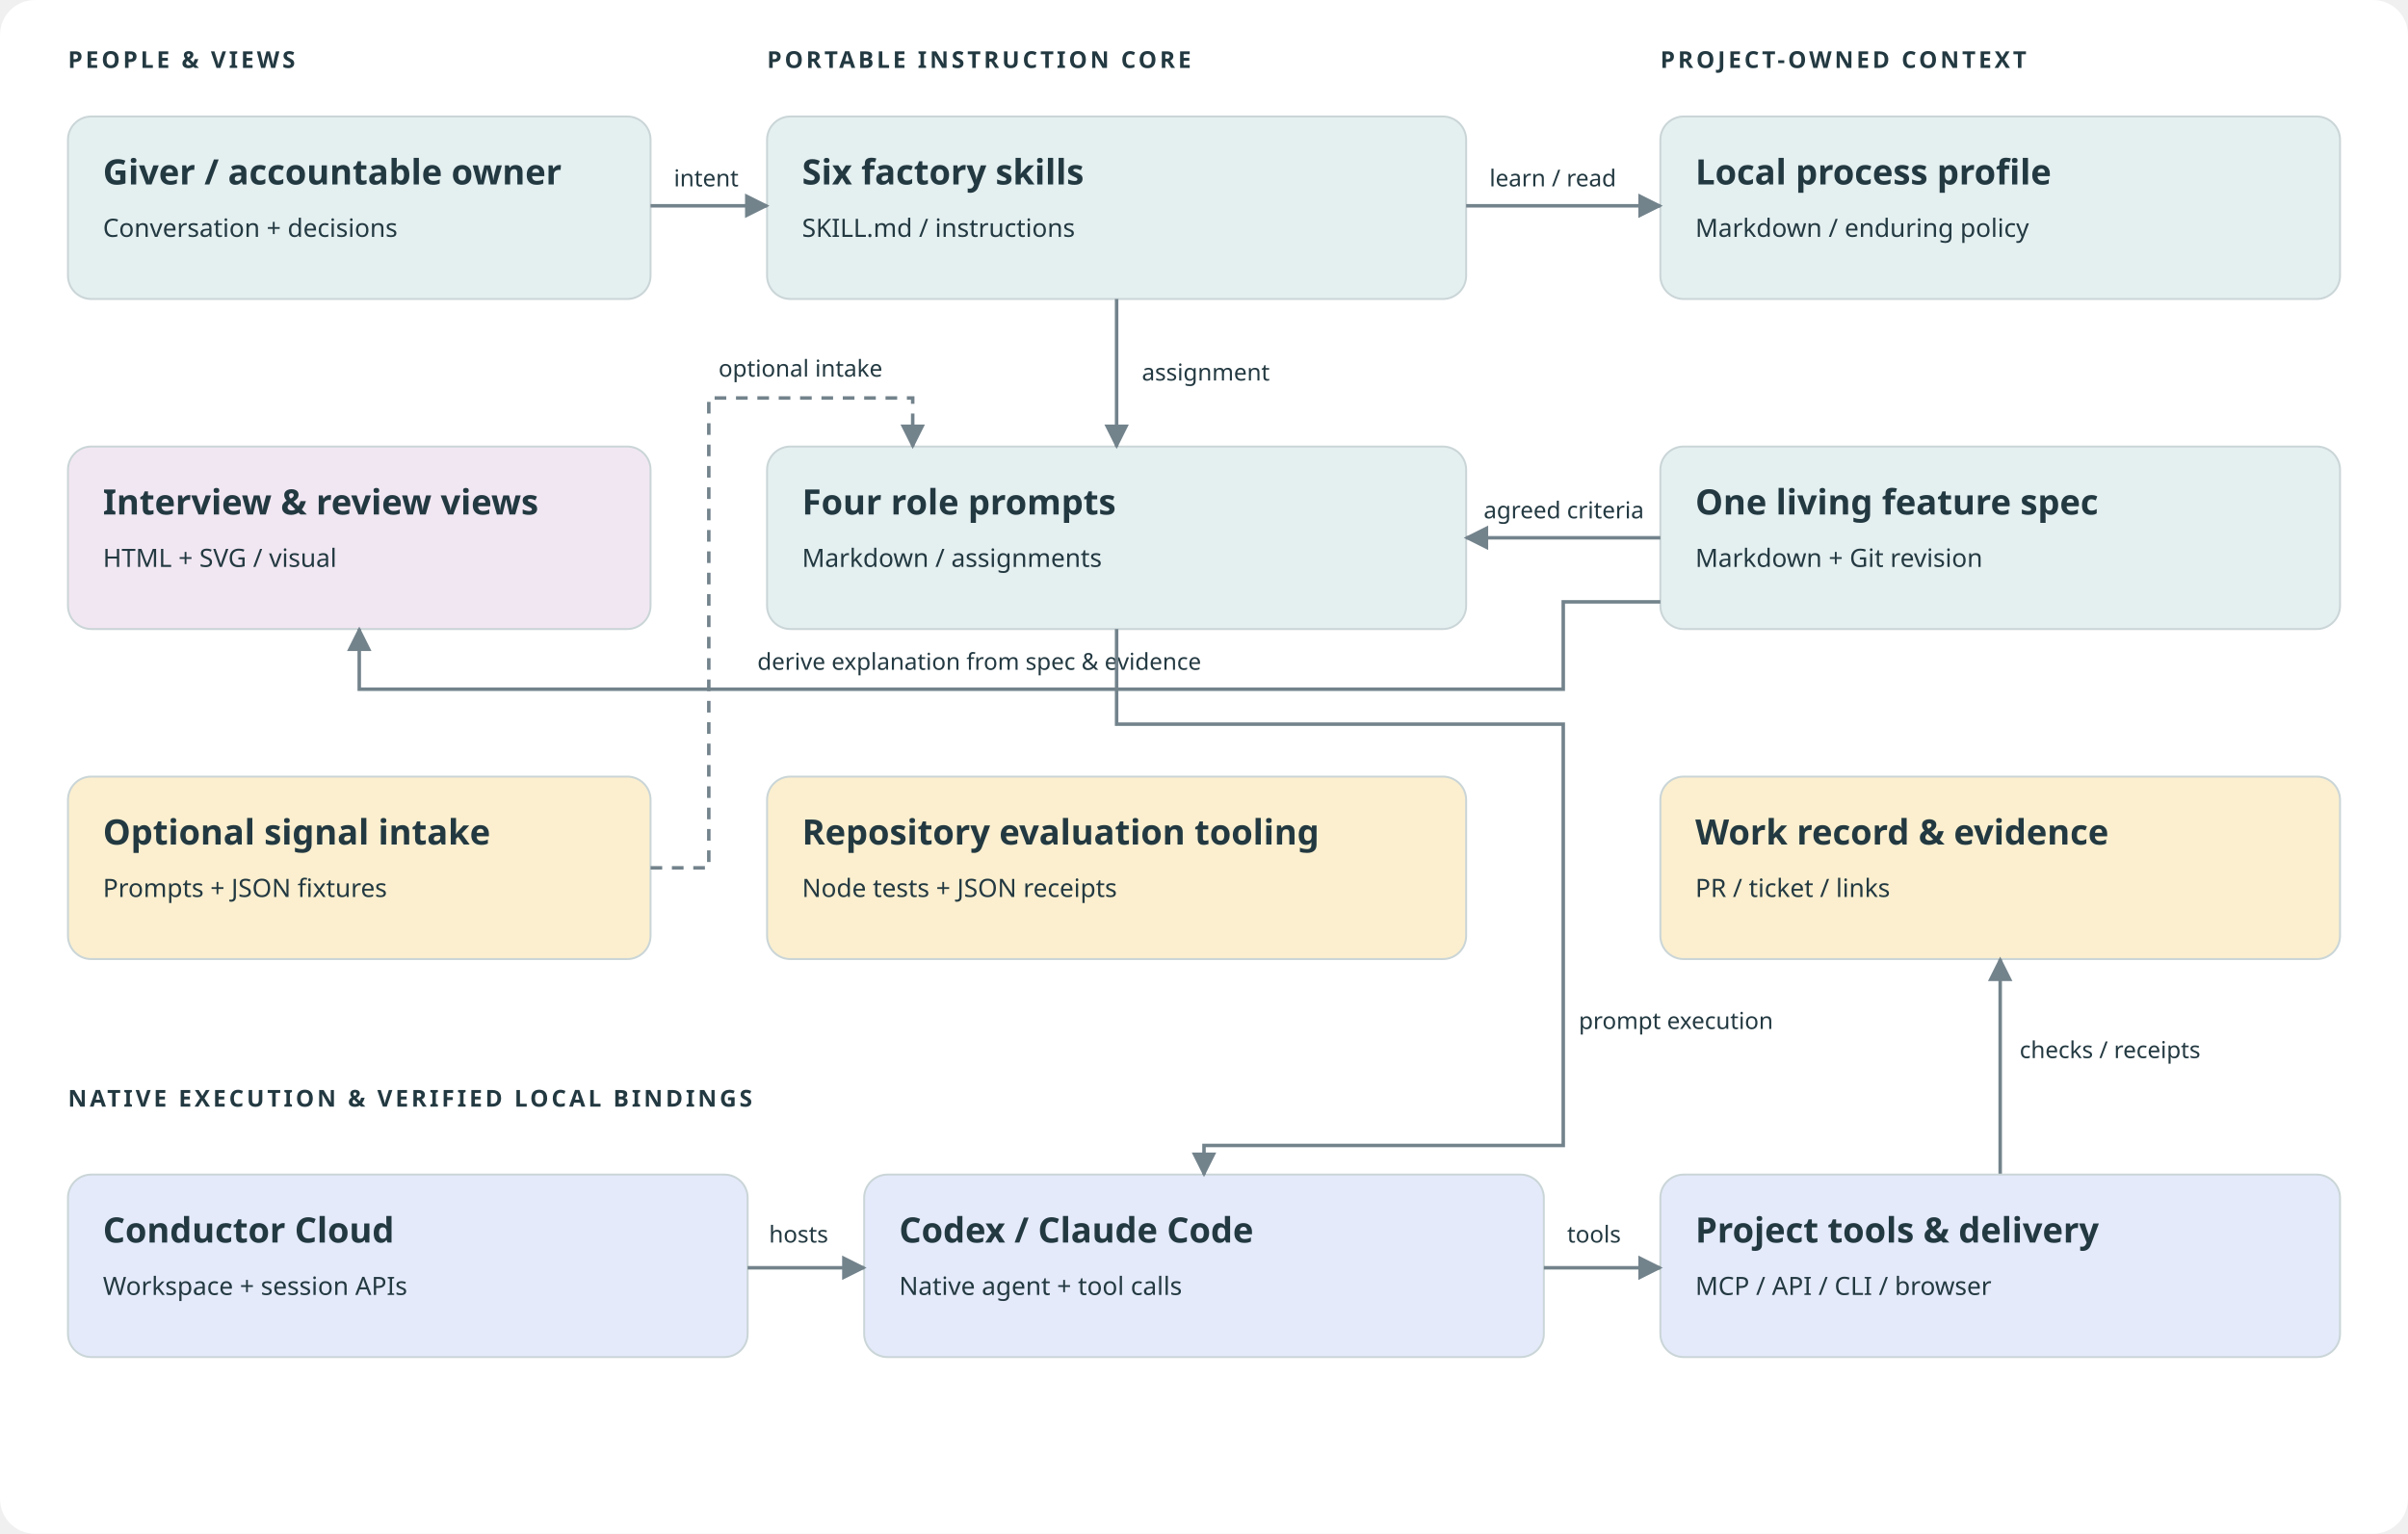
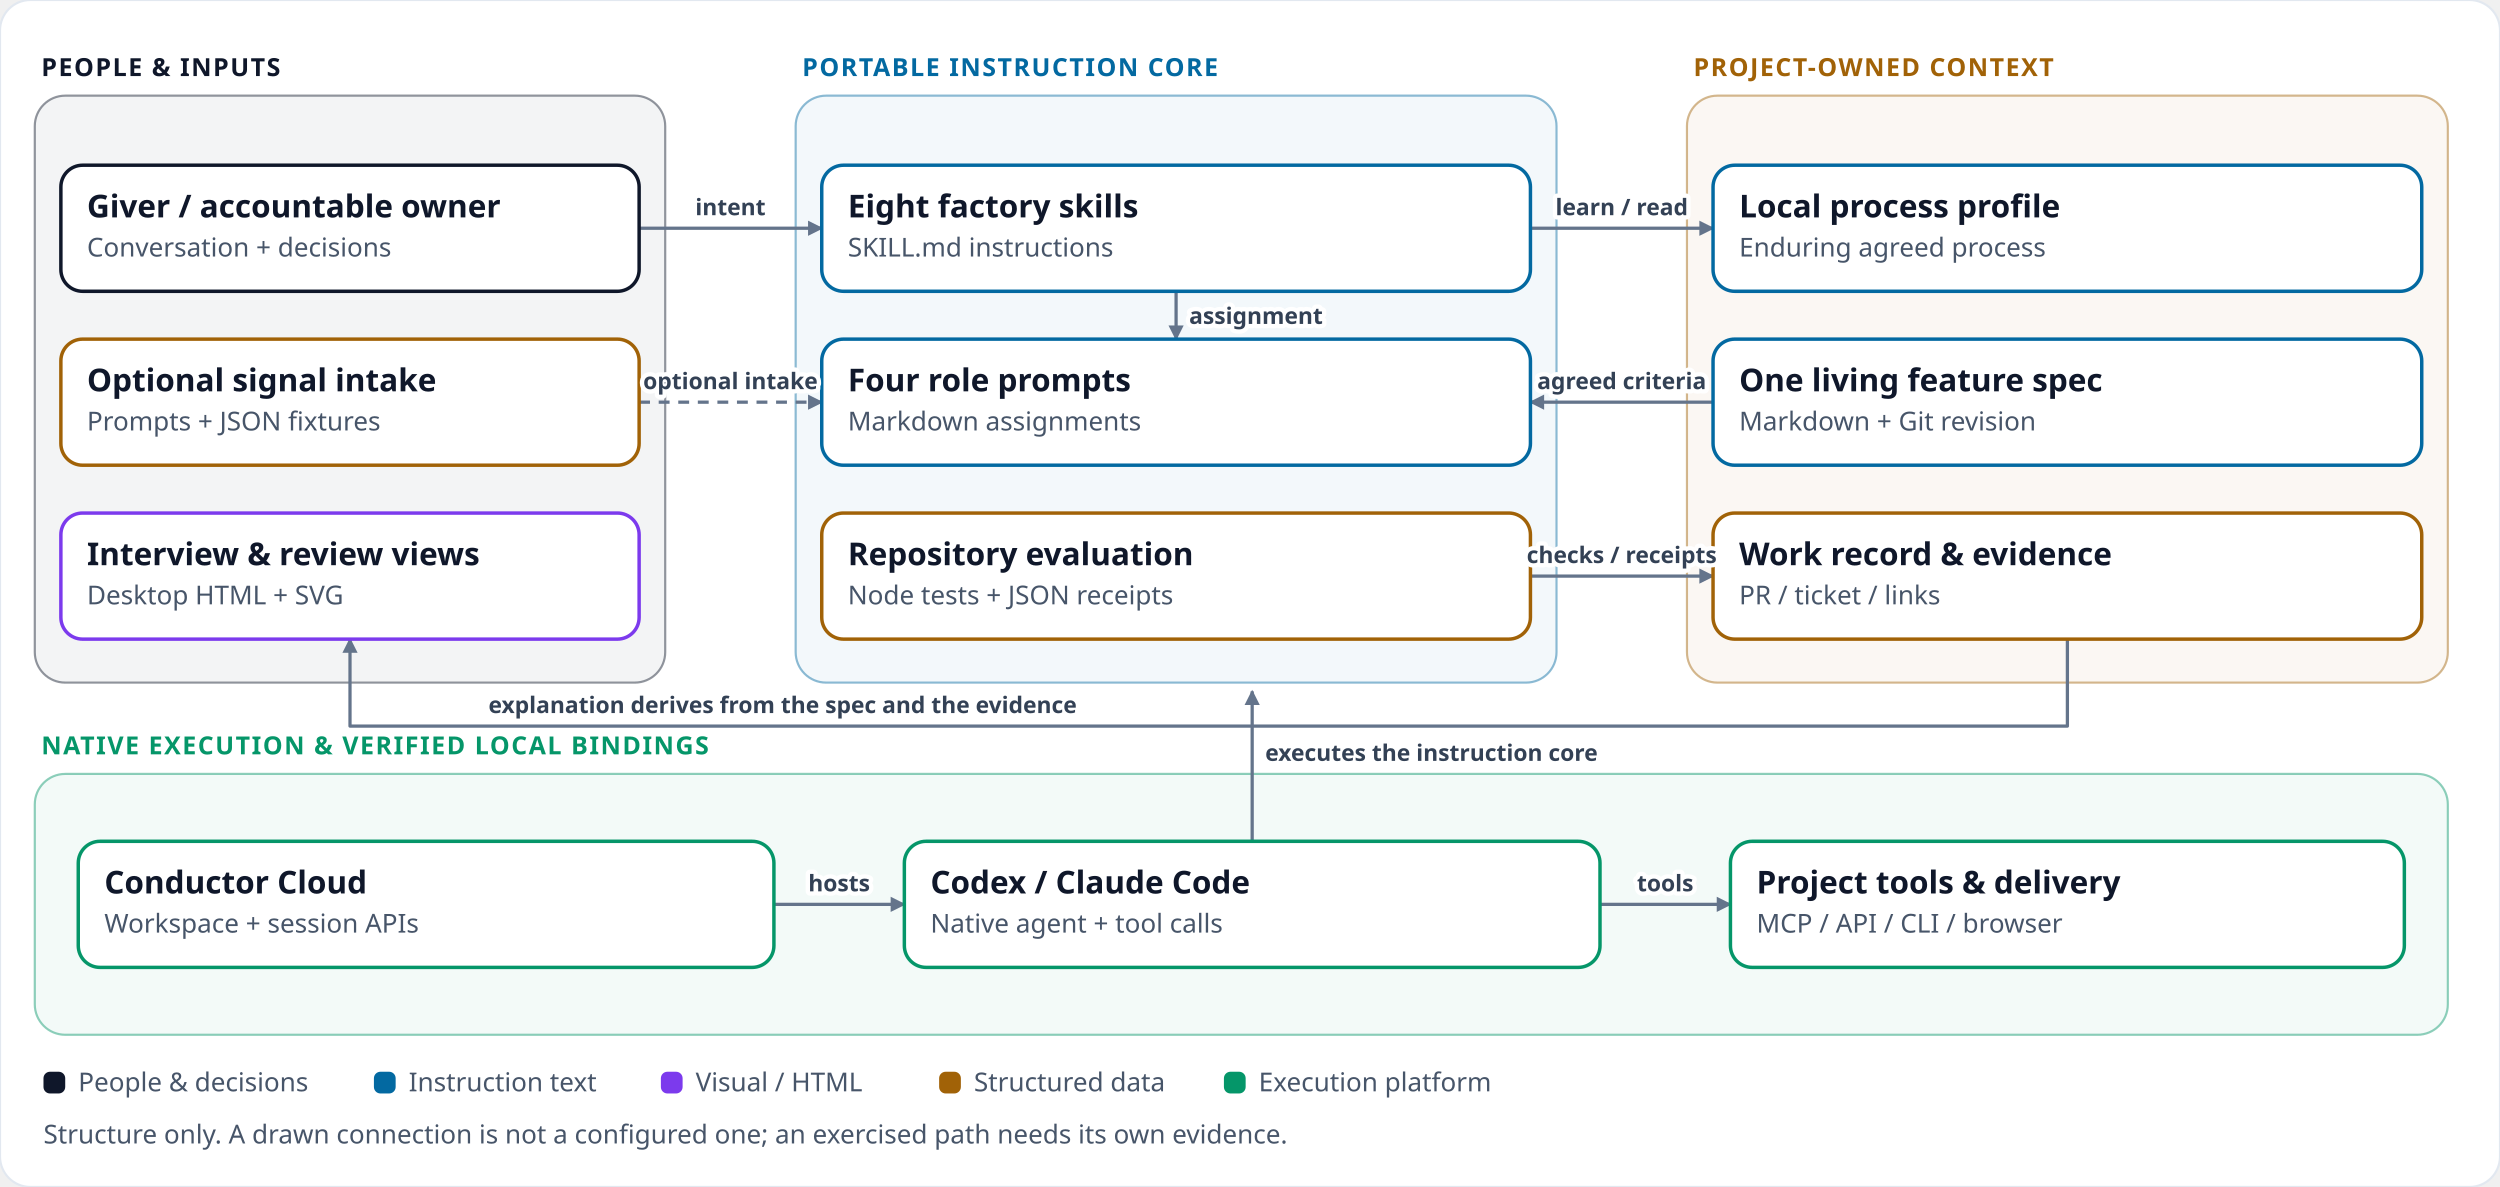
- <svg xmlns="http://www.w3.org/2000/svg" viewBox="0 0 1240 790" role="img" aria-label="System boundaries and component interfaces">
+ <svg xmlns="http://www.w3.org/2000/svg" viewBox="0 0 1150 546" role="img" aria-label="System boundaries and component interfaces">
  <defs>
-     <marker id="arrow" viewBox="0 0 10 10" refX="9" refY="5" markerWidth="7" markerHeight="7" orient="auto-start-reverse">
-       <path d="M 0 0 L 10 5 L 0 10 z" fill="#73838c" />
+     <marker id="e64748b" viewBox="0 0 10 10" refX="9" refY="5" markerWidth="7" markerHeight="7" markerUnits="userSpaceOnUse" orient="auto">
+       <path d="M0,0L10,5L0,10z" fill="#64748b" />
+     </marker>
+     <marker id="s64748b" viewBox="0 0 10 10" refX="1" refY="5" markerWidth="7" markerHeight="7" markerUnits="userSpaceOnUse" orient="auto">
+       <path d="M10,0L0,5L10,10z" fill="#64748b" />
    </marker>
  </defs>
-   <style>text{font-family:system-ui,sans-serif;fill:#233941}.node{cursor:pointer}.node:focus rect,.node:hover rect{stroke:#206a70;stroke-width:3}.edge{fill:none;stroke:#73838c;stroke-width:1.8;marker-end:url(#arrow)}.dim{opacity:.16}</style>
-   <rect width="100%" height="100%" rx="18" fill="#fff" />
-   <text x="35" y="35" font-size="12" font-weight="700" letter-spacing="1.5">PEOPLE &amp; VIEWS</text>
-   <text x="395" y="35" font-size="12" font-weight="700" letter-spacing="1.5">PORTABLE INSTRUCTION CORE</text>
-   <text x="855" y="35" font-size="12" font-weight="700" letter-spacing="1.5">PROJECT-OWNED CONTEXT</text>
-   <g class="node" data-id="owner" data-type="text" role="button" tabindex="0" aria-label="Inspect Giver / accountable owner">
-     <rect x="35" y="60" width="300" height="94" rx="12" fill="#e4eff0" stroke="#cad5d7" />
-     <text x="53" y="95" font-size="18" font-weight="650">Giver / accountable owner</text>
-     <text x="53" y="122" font-size="13" fill="#5e727b">Conversation + decisions</text>
+   <style>text{font-family:system-ui,-apple-system,'Segoe UI',sans-serif}.t{font:600 14.5px system-ui,sans-serif;fill:#0f172a}.s{font:12px system-ui,sans-serif;fill:#475569}.g{font:700 11.5px system-ui,sans-serif;letter-spacing:.06em}.a{font:600 10.5px system-ui,sans-serif;fill:#334155;paint-order:stroke;stroke:#fff;stroke-width:4px;stroke-linejoin:round}.bn{font:800 9.5px system-ui,sans-serif;fill:#fff;letter-spacing:.06em}.node{cursor:pointer}.node rect{transition:stroke-width .1s}.node:focus rect,.node:hover rect{stroke-width:3}.node:focus{outline:none}.edge{fill:none;stroke:#64748b;stroke-width:1.5;stroke-linejoin:round}</style>
+   <rect width="1150" height="546" rx="14" fill="#fff" stroke="#e2e8f0" />
+   <rect x="16" y="44" width="290" height="270" rx="14" fill="#0f172a" fill-opacity=".05" stroke="#0f172a" stroke-opacity=".45" />
+   <text class="g" x="19" y="35" fill="#0f172a">PEOPLE &amp; INPUTS</text>
+   <rect x="366" y="44" width="350" height="270" rx="14" fill="#0369a1" fill-opacity=".05" stroke="#0369a1" stroke-opacity=".45" />
+   <text class="g" x="369" y="35" fill="#0369a1">PORTABLE INSTRUCTION CORE</text>
+   <rect x="776" y="44" width="350" height="270" rx="14" fill="#a16207" fill-opacity=".05" stroke="#a16207" stroke-opacity=".45" />
+   <text class="g" x="779" y="35" fill="#a16207">PROJECT-OWNED CONTEXT</text>
+   <rect x="16" y="356" width="1110" height="120" rx="14" fill="#059669" fill-opacity=".05" stroke="#059669" stroke-opacity=".45" />
+   <text class="g" x="19" y="347" fill="#059669">NATIVE EXECUTION &amp; VERIFIED LOCAL BINDINGS</text>
+   <rect x="20" y="493" width="10" height="10" rx="3" fill="#0f172a" />
+   <rect x="172" y="493" width="10" height="10" rx="3" fill="#0369a1" />
+   <rect x="304" y="493" width="10" height="10" rx="3" fill="#7c3aed" />
+   <rect x="432" y="493" width="10" height="10" rx="3" fill="#a16207" />
+   <rect x="563" y="493" width="10" height="10" rx="3" fill="#059669" />
+   <path class="edge" d="M294 105 H378" stroke="#64748b" marker-end="url(#e64748b)" />
+   <path class="edge" d="M704 105 H788" stroke="#64748b" marker-end="url(#e64748b)" />
+   <path class="edge" d="M541 134 V156" stroke="#64748b" marker-end="url(#e64748b)" />
+   <path class="edge" d="M788 185 H704" stroke="#64748b" marker-end="url(#e64748b)" />
+   <path class="edge" d="M294 185 H378" stroke="#64748b" stroke-dasharray="5 4" marker-end="url(#e64748b)" />
+   <path class="edge" d="M704 265 H788" stroke="#64748b" marker-end="url(#e64748b)" />
+   <path class="edge" d="M951 294 V334 H161 V294" stroke="#64748b" marker-end="url(#e64748b)" />
+   <path class="edge" d="M576 387 V318" stroke="#64748b" marker-end="url(#e64748b)" />
+   <path class="edge" d="M356 416 H416" stroke="#64748b" marker-end="url(#e64748b)" />
+   <path class="edge" d="M736 416 H796" stroke="#64748b" marker-end="url(#e64748b)" />
+   <g class="node" data-id="owner" data-type="text" role="button" tabindex="0" aria-label="Giver / accountable owner — Conversation + decisions">
+     <rect x="28" y="76" width="266" height="58" rx="10" fill="#fff" stroke="#0f172a" stroke-width="1.6" />
+     <text class="t" x="40" y="100">Giver / accountable owner</text>
+     <text class="s" x="40" y="118">Conversation + decisions</text>
  </g>
-   <g class="node" data-id="views" data-type="visual" role="button" tabindex="0" aria-label="Inspect Interview &amp; review views">
-     <rect x="35" y="230" width="300" height="94" rx="12" fill="#f1e7f2" stroke="#cad5d7" />
-     <text x="53" y="265" font-size="18" font-weight="650">Interview &amp; review views</text>
-     <text x="53" y="292" font-size="13" fill="#5e727b">HTML + SVG / visual</text>
+   <g class="node" data-id="signals" data-type="structured" role="button" tabindex="0" aria-label="Optional signal intake — Prompts + JSON fixtures">
+     <rect x="28" y="156" width="266" height="58" rx="10" fill="#fff" stroke="#a16207" stroke-width="1.6" />
+     <text class="t" x="40" y="180">Optional signal intake</text>
+     <text class="s" x="40" y="198">Prompts + JSON fixtures</text>
  </g>
-   <g class="node" data-id="signals" data-type="structured" role="button" tabindex="0" aria-label="Inspect Optional signal intake">
-     <rect x="35" y="400" width="300" height="94" rx="12" fill="#fbefcf" stroke="#cad5d7" />
-     <text x="53" y="435" font-size="18" font-weight="650">Optional signal intake</text>
-     <text x="53" y="462" font-size="13" fill="#5e727b">Prompts + JSON fixtures</text>
+   <g class="node" data-id="views" data-type="visual" role="button" tabindex="0" aria-label="Interview &amp; review views — Desktop HTML + SVG">
+     <rect x="28" y="236" width="266" height="58" rx="10" fill="#fff" stroke="#7c3aed" stroke-width="1.6" />
+     <text class="t" x="40" y="260">Interview &amp; review views</text>
+     <text class="s" x="40" y="278">Desktop HTML + SVG</text>
  </g>
-   <g class="node" data-id="skills" data-type="text" role="button" tabindex="0" aria-label="Inspect Six factory skills">
-     <rect x="395" y="60" width="360" height="94" rx="12" fill="#e4eff0" stroke="#cad5d7" />
-     <text x="413" y="95" font-size="18" font-weight="650">Six factory skills</text>
-     <text x="413" y="122" font-size="13" fill="#5e727b">SKILL.md / instructions</text>
+   <g class="node" data-id="skills" data-type="text" role="button" tabindex="0" aria-label="Eight factory skills — SKILL.md instructions">
+     <rect x="378" y="76" width="326" height="58" rx="10" fill="#fff" stroke="#0369a1" stroke-width="1.6" />
+     <text class="t" x="390" y="100">Eight factory skills</text>
+     <text class="s" x="390" y="118">SKILL.md instructions</text>
  </g>
-   <g class="node" data-id="prompts" data-type="text" role="button" tabindex="0" aria-label="Inspect Four role prompts">
-     <rect x="395" y="230" width="360" height="94" rx="12" fill="#e4eff0" stroke="#cad5d7" />
-     <text x="413" y="265" font-size="18" font-weight="650">Four role prompts</text>
-     <text x="413" y="292" font-size="13" fill="#5e727b">Markdown / assignments</text>
+   <g class="node" data-id="prompts" data-type="text" role="button" tabindex="0" aria-label="Four role prompts — Markdown assignments">
+     <rect x="378" y="156" width="326" height="58" rx="10" fill="#fff" stroke="#0369a1" stroke-width="1.6" />
+     <text class="t" x="390" y="180">Four role prompts</text>
+     <text class="s" x="390" y="198">Markdown assignments</text>
  </g>
-   <g class="node" data-id="evals" data-type="structured" role="button" tabindex="0" aria-label="Inspect Repository evaluation tooling">
-     <rect x="395" y="400" width="360" height="94" rx="12" fill="#fbefcf" stroke="#cad5d7" />
-     <text x="413" y="435" font-size="18" font-weight="650">Repository evaluation tooling</text>
-     <text x="413" y="462" font-size="13" fill="#5e727b">Node tests + JSON receipts</text>
+   <g class="node" data-id="evals" data-type="structured" role="button" tabindex="0" aria-label="Repository evaluation — Node tests + JSON receipts">
+     <rect x="378" y="236" width="326" height="58" rx="10" fill="#fff" stroke="#a16207" stroke-width="1.6" />
+     <text class="t" x="390" y="260">Repository evaluation</text>
+     <text class="s" x="390" y="278">Node tests + JSON receipts</text>
  </g>
-   <g class="node" data-id="profile" data-type="text" role="button" tabindex="0" aria-label="Inspect Local process profile">
-     <rect x="855" y="60" width="350" height="94" rx="12" fill="#e4eff0" stroke="#cad5d7" />
-     <text x="873" y="95" font-size="18" font-weight="650">Local process profile</text>
-     <text x="873" y="122" font-size="13" fill="#5e727b">Markdown / enduring policy</text>
+   <g class="node" data-id="profile" data-type="text" role="button" tabindex="0" aria-label="Local process profile — Enduring agreed process">
+     <rect x="788" y="76" width="326" height="58" rx="10" fill="#fff" stroke="#0369a1" stroke-width="1.6" />
+     <text class="t" x="800" y="100">Local process profile</text>
+     <text class="s" x="800" y="118">Enduring agreed process</text>
  </g>
-   <g class="node" data-id="spec" data-type="text" role="button" tabindex="0" aria-label="Inspect One living feature spec">
-     <rect x="855" y="230" width="350" height="94" rx="12" fill="#e4eff0" stroke="#cad5d7" />
-     <text x="873" y="265" font-size="18" font-weight="650">One living feature spec</text>
-     <text x="873" y="292" font-size="13" fill="#5e727b">Markdown + Git revision</text>
+   <g class="node" data-id="spec" data-type="text" role="button" tabindex="0" aria-label="One living feature spec — Markdown + Git revision">
+     <rect x="788" y="156" width="326" height="58" rx="10" fill="#fff" stroke="#0369a1" stroke-width="1.6" />
+     <text class="t" x="800" y="180">One living feature spec</text>
+     <text class="s" x="800" y="198">Markdown + Git revision</text>
  </g>
-   <g class="node" data-id="record" data-type="structured" role="button" tabindex="0" aria-label="Inspect Work record &amp; evidence">
-     <rect x="855" y="400" width="350" height="94" rx="12" fill="#fbefcf" stroke="#cad5d7" />
-     <text x="873" y="435" font-size="18" font-weight="650">Work record &amp; evidence</text>
-     <text x="873" y="462" font-size="13" fill="#5e727b">PR / ticket / links</text>
+   <g class="node" data-id="record" data-type="structured" role="button" tabindex="0" aria-label="Work record &amp; evidence — PR / ticket / links">
+     <rect x="788" y="236" width="326" height="58" rx="10" fill="#fff" stroke="#a16207" stroke-width="1.6" />
+     <text class="t" x="800" y="260">Work record &amp; evidence</text>
+     <text class="s" x="800" y="278">PR / ticket / links</text>
  </g>
-   <path class="edge" d="M335 106 H395" />
-   <text x="347" y="96" font-size="12" fill="#5e727b">intent</text>
-   <path class="edge" d="M755 106 H855" />
-   <text x="767" y="96" font-size="12" fill="#5e727b">learn / read</text>
-   <path class="edge" d="M575 154 V230" />
-   <text x="588" y="196" font-size="12" fill="#5e727b">assignment</text>
-   <path class="edge" d="M855 277 H755" />
-   <text x="764" y="267" font-size="12" fill="#5e727b">agreed criteria</text>
-   <path class="edge" d="M855 310 H805 V355 H185 V324" />
-   <text x="390" y="345" font-size="12" fill="#5e727b">derive explanation from spec &amp; evidence</text>
-   <path class="edge" stroke-dasharray="6 5" d="M335 447 H365 V205 H470 V230" />
-   <text x="370" y="194" font-size="12" fill="#5e727b">optional intake</text>
-   <path class="edge" d="M1030 605 V494" />
-   <text x="1040" y="545" font-size="12" fill="#5e727b">checks / receipts</text>
-   <text x="35" y="570" font-size="12" font-weight="700" letter-spacing="1.5">NATIVE EXECUTION &amp; VERIFIED LOCAL BINDINGS</text>
-   <g class="node" data-id="conductor" data-type="execution" role="button" tabindex="0" aria-label="Inspect Conductor Cloud">
-     <rect x="35" y="605" width="350" height="94" rx="12" fill="#e4eafa" stroke="#cad5d7" />
-     <text x="53" y="640" font-size="18" font-weight="650">Conductor Cloud</text>
-     <text x="53" y="667" font-size="13" fill="#5e727b">Workspace + session APIs</text>
+   <g class="node" data-id="conductor" data-type="execution" role="button" tabindex="0" aria-label="Conductor Cloud — Workspace + session APIs">
+     <rect x="36" y="387" width="320" height="58" rx="10" fill="#fff" stroke="#059669" stroke-width="1.6" />
+     <text class="t" x="48" y="411">Conductor Cloud</text>
+     <text class="s" x="48" y="429">Workspace + session APIs</text>
  </g>
-   <g class="node" data-id="harness" data-type="execution" role="button" tabindex="0" aria-label="Inspect Codex / Claude Code">
-     <rect x="445" y="605" width="350" height="94" rx="12" fill="#e4eafa" stroke="#cad5d7" />
-     <text x="463" y="640" font-size="18" font-weight="650">Codex / Claude Code</text>
-     <text x="463" y="667" font-size="13" fill="#5e727b">Native agent + tool calls</text>
+   <g class="node" data-id="harness" data-type="execution" role="button" tabindex="0" aria-label="Codex / Claude Code — Native agent + tool calls">
+     <rect x="416" y="387" width="320" height="58" rx="10" fill="#fff" stroke="#059669" stroke-width="1.6" />
+     <text class="t" x="428" y="411">Codex / Claude Code</text>
+     <text class="s" x="428" y="429">Native agent + tool calls</text>
  </g>
-   <g class="node" data-id="bindings" data-type="execution" role="button" tabindex="0" aria-label="Inspect Project tools &amp; delivery">
-     <rect x="855" y="605" width="350" height="94" rx="12" fill="#e4eafa" stroke="#cad5d7" />
-     <text x="873" y="640" font-size="18" font-weight="650">Project tools &amp; delivery</text>
-     <text x="873" y="667" font-size="13" fill="#5e727b">MCP / API / CLI / browser</text>
+   <g class="node" data-id="bindings" data-type="execution" role="button" tabindex="0" aria-label="Project tools &amp; delivery — MCP / API / CLI / browser">
+     <rect x="796" y="387" width="310" height="58" rx="10" fill="#fff" stroke="#059669" stroke-width="1.6" />
+     <text class="t" x="808" y="411">Project tools &amp; delivery</text>
+     <text class="s" x="808" y="429">MCP / API / CLI / browser</text>
  </g>
-   <path class="edge" d="M385 653 H445" />
-   <text x="396" y="640" font-size="12" fill="#5e727b">hosts</text>
-   <path class="edge" d="M795 653 H855" />
-   <text x="807" y="640" font-size="12" fill="#5e727b">tools</text>
-   <path class="edge" d="M575 324 V373 H805 V590 H620 V605" />
-   <text x="813" y="530" font-size="12" fill="#5e727b">prompt execution</text>
+   <text class="a" x="336" y="99" text-anchor="middle">intent</text>
+   <text class="a" x="746" y="99" text-anchor="middle">learn / read</text>
+   <text class="a" x="547" y="149">assignment</text>
+   <text class="a" x="746" y="179" text-anchor="middle">agreed criteria</text>
+   <text class="a" x="336" y="179" text-anchor="middle">optional intake</text>
+   <text class="a" x="746" y="259" text-anchor="middle">checks / receipts</text>
+   <text class="a" x="360" y="328" text-anchor="middle">explanation derives from the spec and the evidence</text>
+   <text class="a" x="582" y="350">executes the instruction core</text>
+   <text class="a" x="386" y="410" text-anchor="middle">hosts</text>
+   <text class="a" x="766" y="410" text-anchor="middle">tools</text>
+   <text class="s" x="36" y="502">People &amp; decisions</text>
+   <text class="s" x="188" y="502">Instruction text</text>
+   <text class="s" x="320" y="502">Visual / HTML</text>
+   <text class="s" x="448" y="502">Structured data</text>
+   <text class="s" x="579" y="502">Execution platform</text>
+   <text class="s" x="20" y="526">Structure only. A drawn connection is not a configured one; an exercised path needs its own evidence.</text>
</svg>
